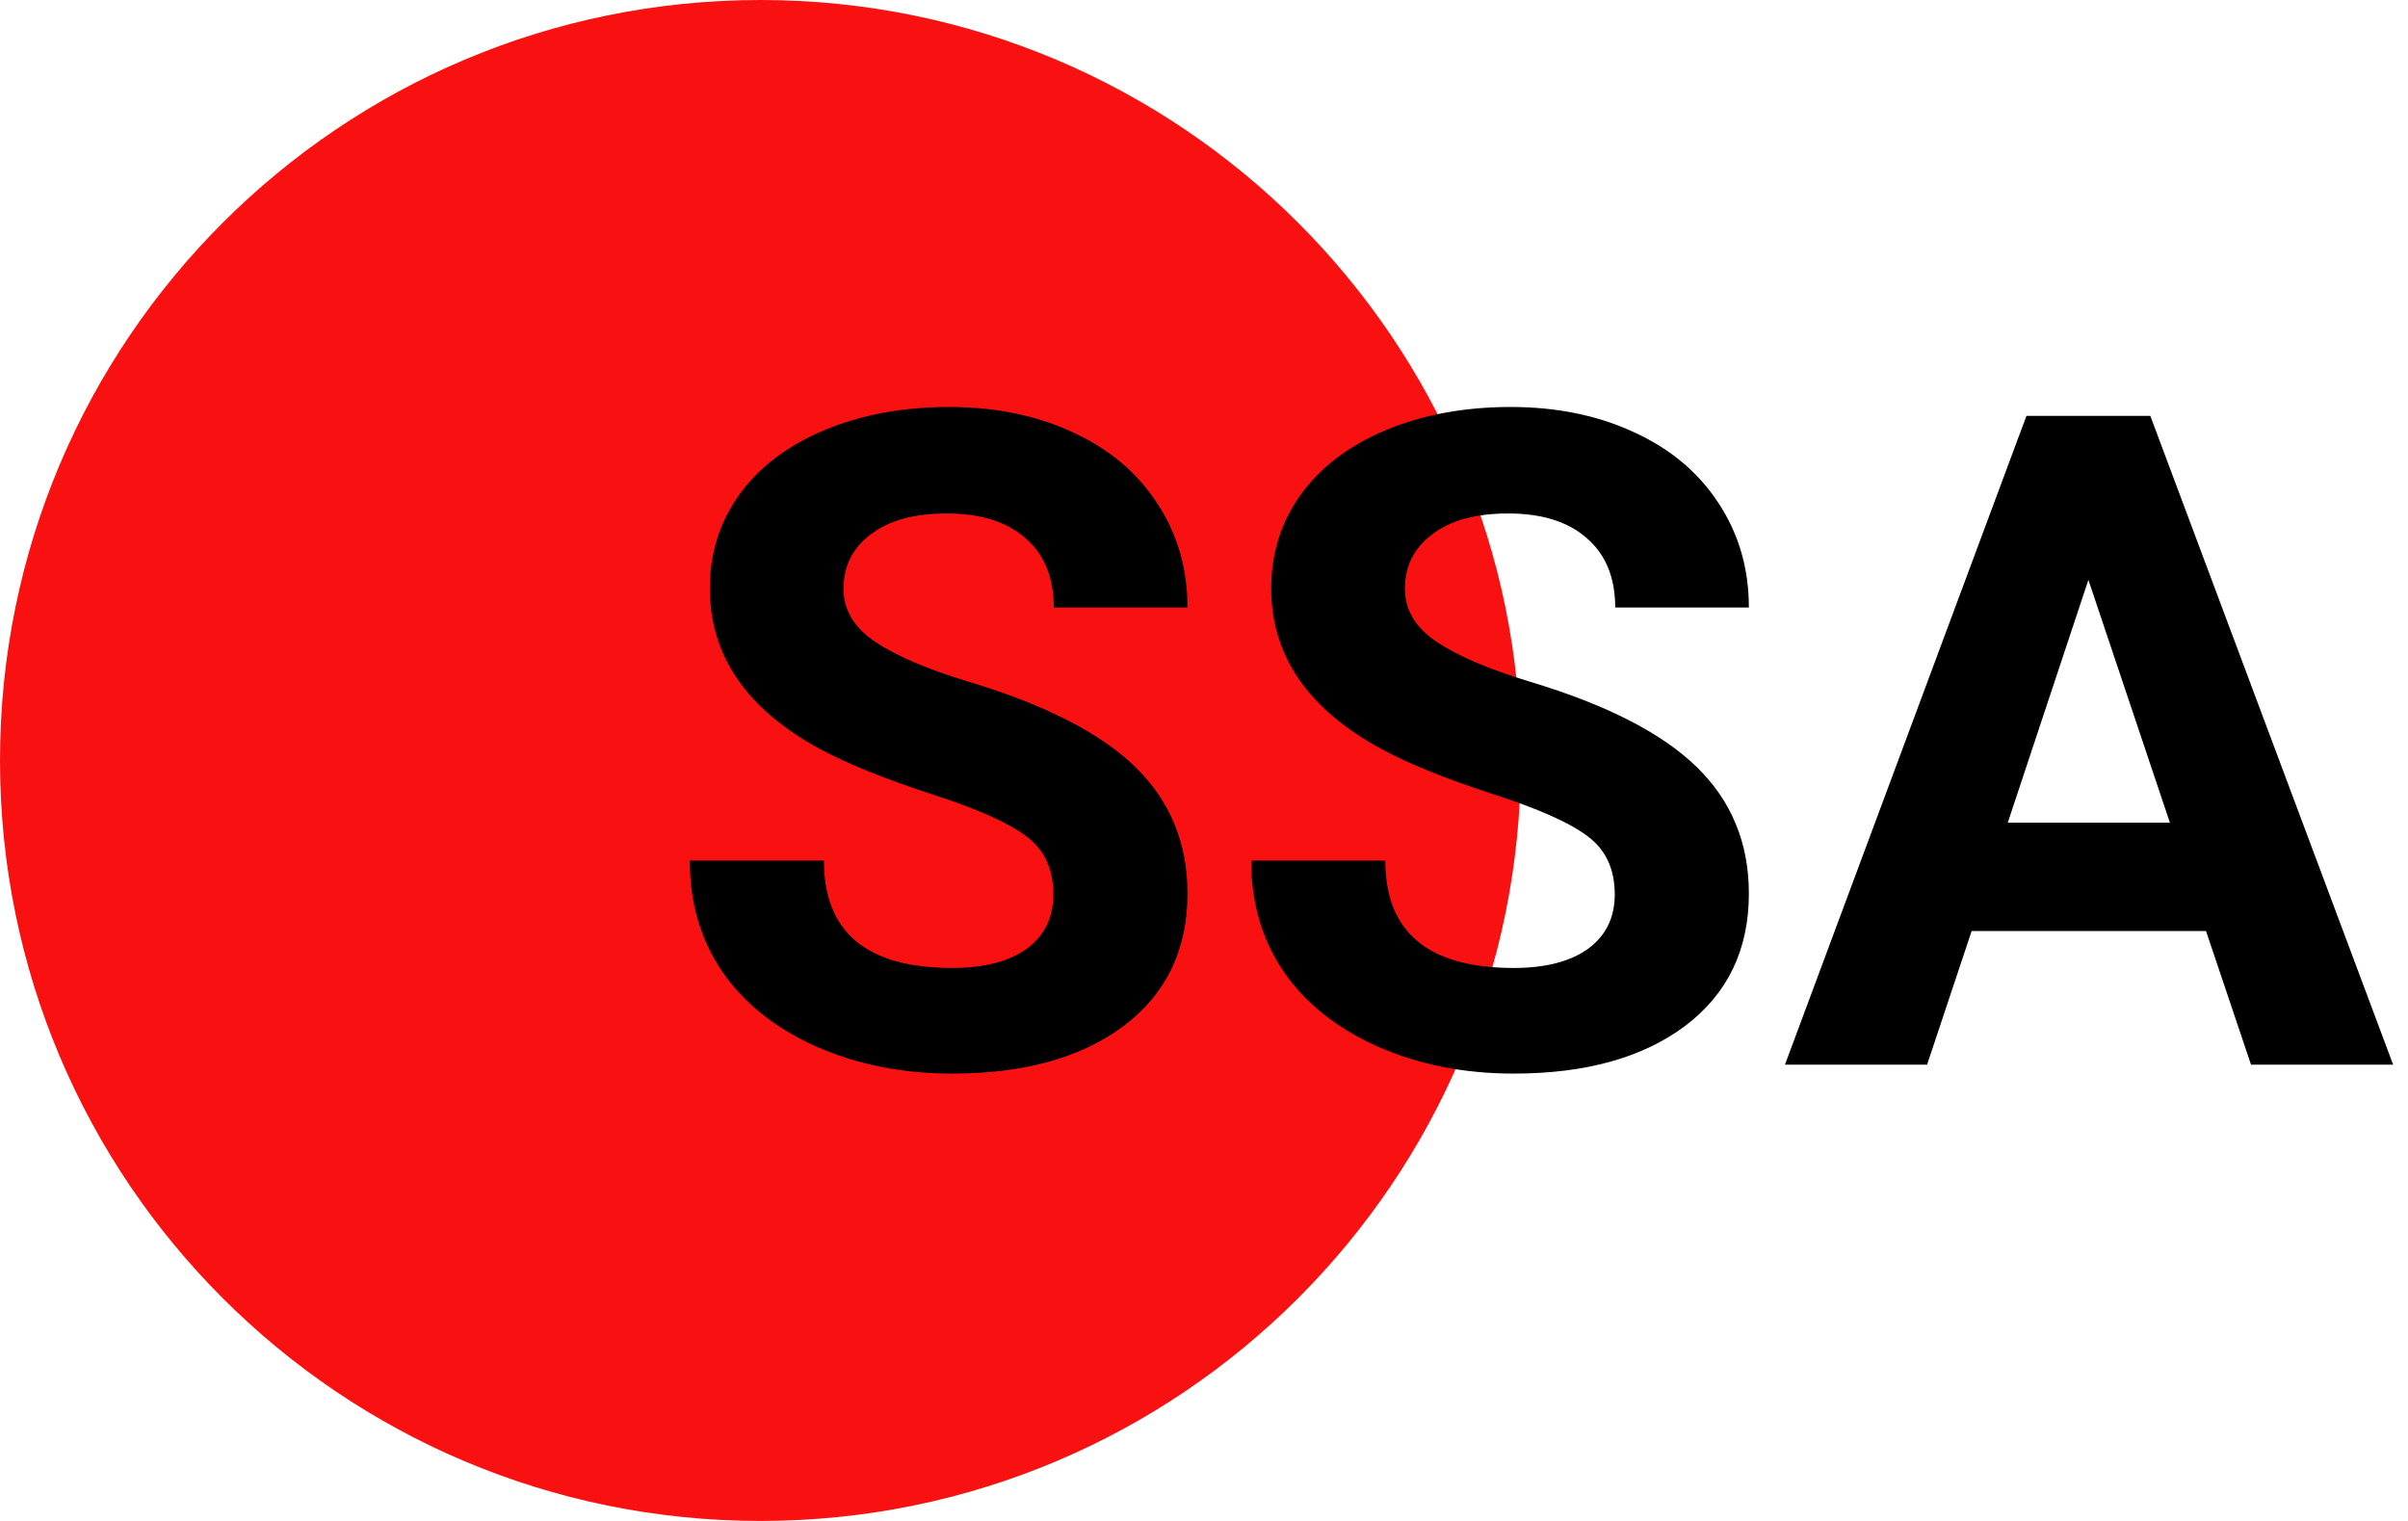
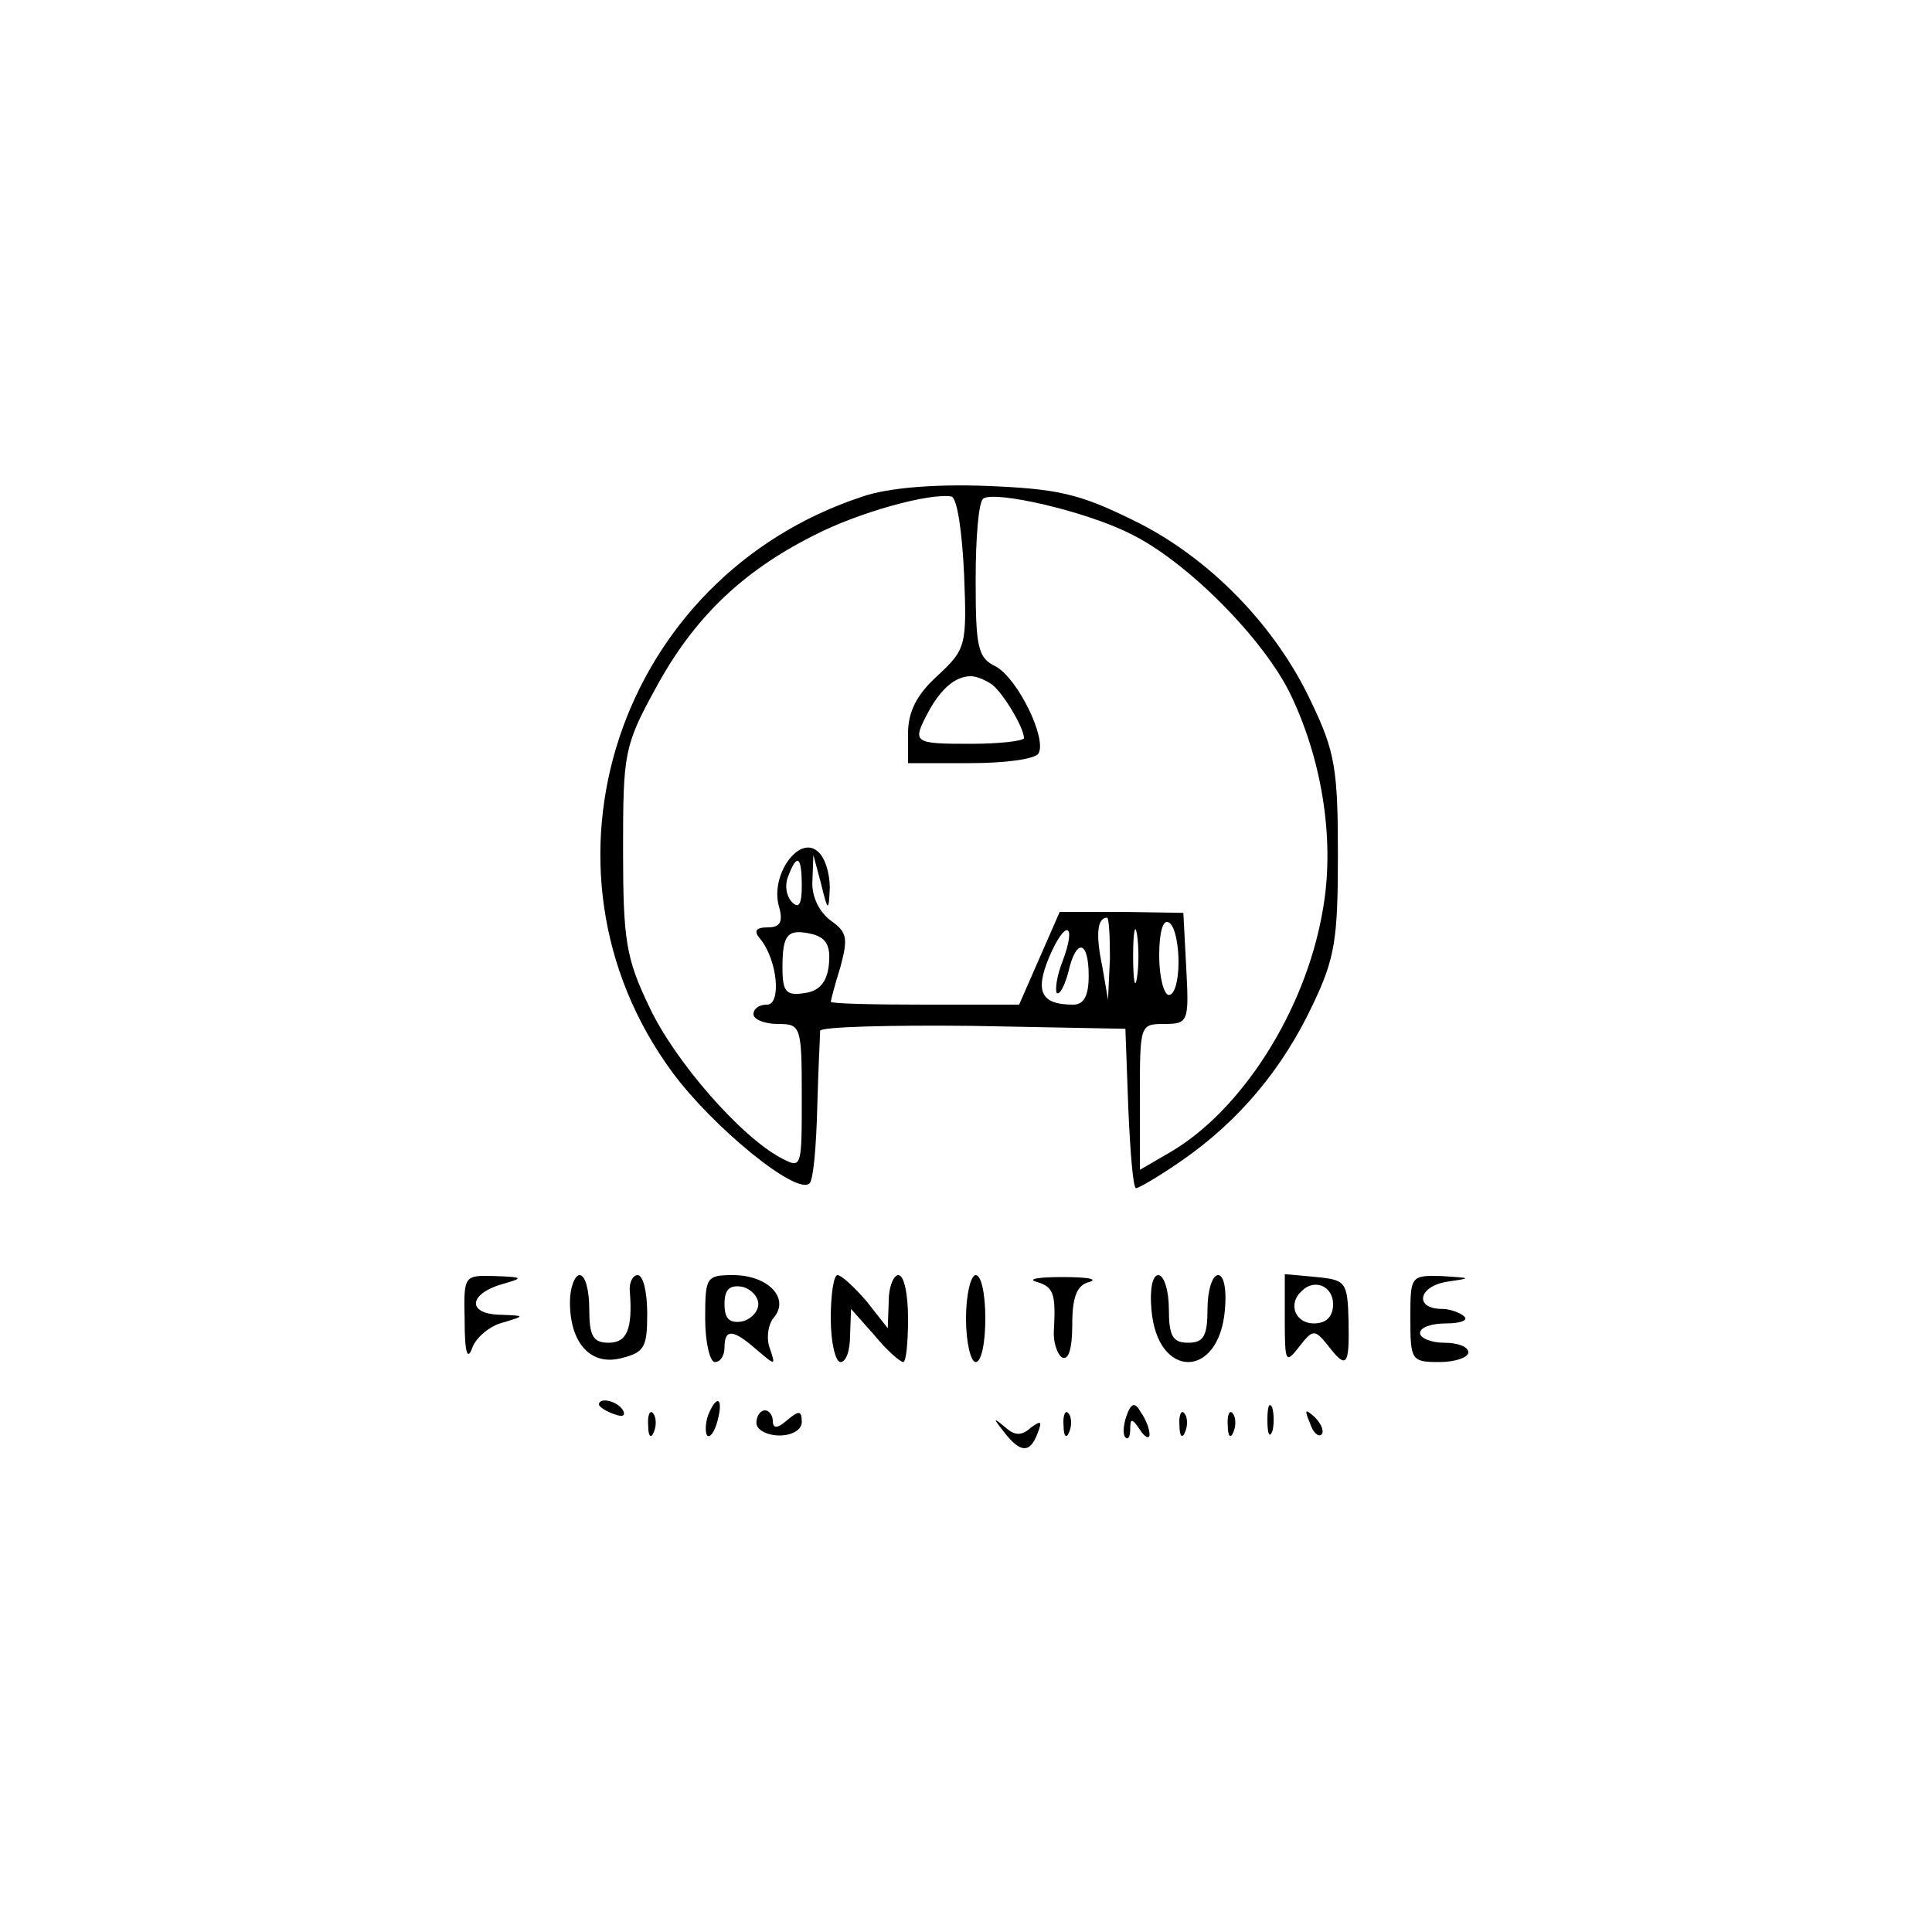
- <svg xmlns="http://www.w3.org/2000/svg" width="95" height="60" viewBox="0 0 95 60" fill="none">
-   <circle cx="30" cy="30" r="30" fill="#F91111" />
-   <path d="M41.557 35.285C41.557 34.289 41.205 33.527 40.502 33C39.799 32.461 38.533 31.898 36.705 31.312C34.877 30.715 33.43 30.129 32.363 29.555C29.457 27.984 28.004 25.869 28.004 23.209C28.004 21.826 28.391 20.596 29.164 19.518C29.949 18.428 31.068 17.578 32.522 16.969C33.986 16.359 35.627 16.055 37.443 16.055C39.272 16.055 40.9 16.389 42.33 17.057C43.76 17.713 44.867 18.645 45.652 19.852C46.449 21.059 46.848 22.43 46.848 23.965H41.574C41.574 22.793 41.205 21.885 40.467 21.24C39.728 20.584 38.691 20.256 37.355 20.256C36.066 20.256 35.065 20.531 34.35 21.082C33.635 21.621 33.277 22.336 33.277 23.227C33.277 24.059 33.693 24.756 34.525 25.318C35.369 25.881 36.605 26.408 38.234 26.9C41.234 27.803 43.42 28.922 44.791 30.258C46.162 31.594 46.848 33.258 46.848 35.25C46.848 37.465 46.01 39.205 44.334 40.471C42.658 41.725 40.402 42.352 37.566 42.352C35.598 42.352 33.805 41.994 32.188 41.279C30.57 40.553 29.334 39.562 28.479 38.309C27.635 37.055 27.213 35.602 27.213 33.949H32.504C32.504 36.773 34.191 38.185 37.566 38.185C38.82 38.185 39.799 37.934 40.502 37.43C41.205 36.914 41.557 36.199 41.557 35.285ZM63.705 35.285C63.705 34.289 63.353 33.527 62.65 33C61.947 32.461 60.682 31.898 58.853 31.312C57.025 30.715 55.578 30.129 54.512 29.555C51.605 27.984 50.152 25.869 50.152 23.209C50.152 21.826 50.539 20.596 51.312 19.518C52.098 18.428 53.217 17.578 54.67 16.969C56.135 16.359 57.775 16.055 59.592 16.055C61.42 16.055 63.049 16.389 64.478 17.057C65.908 17.713 67.016 18.645 67.801 19.852C68.598 21.059 68.996 22.43 68.996 23.965H63.723C63.723 22.793 63.353 21.885 62.615 21.24C61.877 20.584 60.84 20.256 59.504 20.256C58.215 20.256 57.213 20.531 56.498 21.082C55.783 21.621 55.426 22.336 55.426 23.227C55.426 24.059 55.842 24.756 56.674 25.318C57.518 25.881 58.754 26.408 60.383 26.9C63.383 27.803 65.568 28.922 66.939 30.258C68.311 31.594 68.996 33.258 68.996 35.25C68.996 37.465 68.158 39.205 66.482 40.471C64.807 41.725 62.551 42.352 59.715 42.352C57.746 42.352 55.953 41.994 54.336 41.279C52.719 40.553 51.482 39.562 50.627 38.309C49.783 37.055 49.361 35.602 49.361 33.949H54.652C54.652 36.773 56.34 38.185 59.715 38.185C60.969 38.185 61.947 37.934 62.65 37.43C63.353 36.914 63.705 36.199 63.705 35.285ZM87.031 36.727H77.785L76.027 42H70.42L79.947 16.406H84.834L94.414 42H88.807L87.031 36.727ZM79.209 32.455H85.607L82.391 22.875L79.209 32.455Z" fill="black" />
+ <svg xmlns="http://www.w3.org/2000/svg" version="1.0" width="200pt" height="200pt" viewBox="0 0 200 200" preserveAspectRatio="xMidYMid meet">
+   <g transform="translate(0,200) scale(0.1,-0.1)" fill="#000000" stroke="none">
+     <path d="M893 1486 c-253 -83 -353 -384 -197 -596 42 -57 129 -128 142 -115 4 3 7 39 8 78 1 40 3 75 3 80 1 4 72 6 159 5 l157 -3 3 -82 c2 -46 5 -83 8 -83 3 0 25 13 48 29 59 41 104 95 135 161 23 48 26 68 26 155 0 88 -3 107 -27 157 -37 80 -107 152 -186 190 -55 27 -77 32 -151 35 -54 2 -102 -2 -128 -11z m105 -80 c3 -75 2 -78 -28 -106 -21 -19 -30 -37 -30 -59 l0 -31 64 0 c36 0 67 4 71 10 9 15 -21 77 -44 90 -19 9 -21 20 -21 90 0 43 3 81 8 84 13 8 105 -13 151 -36 59 -28 141 -111 168 -169 33 -70 45 -153 32 -223 -18 -103 -84 -206 -158 -249 l-31 -18 0 75 c0 75 0 76 25 76 25 0 26 2 23 58 l-3 57 -64 1 -64 0 -21 -48 -21 -48 -97 0 c-54 0 -98 1 -98 3 0 1 4 17 10 36 8 30 7 36 -10 48 -12 9 -20 25 -19 41 l1 27 8 -30 c7 -29 8 -29 9 -4 0 15 -5 32 -13 38 -19 16 -48 -24 -40 -56 5 -17 2 -23 -11 -23 -13 0 -15 -4 -8 -12 18 -22 22 -68 7 -68 -8 0 -14 -4 -14 -10 0 -5 11 -10 25 -10 24 0 25 -2 25 -75 0 -74 0 -75 -21 -64 -42 22 -111 101 -137 157 -24 50 -27 69 -27 162 0 100 1 108 34 168 39 72 89 120 162 157 48 25 122 45 144 41 6 -2 11 -37 13 -80z m28 -114 c11 -7 34 -45 34 -56 0 -3 -25 -6 -55 -6 -60 0 -61 1 -44 33 13 24 28 37 44 37 6 0 15 -4 21 -8z m-196 -209 c0 -19 -3 -24 -10 -17 -6 6 -8 18 -4 27 9 24 14 21 14 -10z m319 -75 l-2 -43 -6 35 c-7 33 -5 50 5 50 2 0 3 -19 3 -42z m28 -20 c-2 -13 -4 -3 -4 22 0 25 2 35 4 23 2 -13 2 -33 0 -45z m43 16 c0 -19 -4 -34 -10 -34 -5 0 -10 18 -10 41 0 24 4 38 10 34 6 -3 10 -22 10 -41z m-362 -3 c-2 -18 -10 -27 -25 -29 -19 -3 -23 1 -23 26 0 35 5 41 31 35 15 -4 19 -13 17 -32z m242 4 c-6 -15 -8 -30 -6 -33 3 -2 8 7 12 22 8 35 21 33 21 -4 0 -21 -5 -30 -16 -30 -33 0 -40 13 -25 49 17 40 29 36 14 -4z" />
+     <path d="M481 633 c0 -34 3 -42 8 -28 4 11 19 23 32 26 23 7 23 7 -4 8 -34 1 -32 22 4 32 21 6 21 7 -8 8 -33 1 -33 1 -32 -46z" />
+     <path d="M590 652 c0 -43 22 -66 53 -58 24 6 27 11 27 46 0 22 -4 40 -10 40 -5 0 -9 -8 -8 -17 3 -39 -3 -53 -22 -53 -16 0 -20 7 -20 35 0 19 -4 35 -10 35 -5 0 -10 -13 -10 -28z" />
+     <path d="M730 635 c0 -25 5 -45 10 -45 6 0 10 7 10 15 0 20 9 19 33 -2 20 -17 20 -17 14 1 -4 10 -2 25 4 32 17 20 -6 44 -42 44 -28 0 -29 -2 -29 -45z m55 15 c0 -8 -8 -16 -17 -18 -13 -2 -18 3 -18 18 0 15 5 20 18 18 9 -2 17 -10 17 -18z" />
+     <path d="M860 635 c0 -25 5 -45 10 -45 6 0 10 12 10 28 l1 27 24 -27 c13 -16 27 -28 30 -28 3 0 5 20 5 45 0 25 -4 45 -10 45 -5 0 -10 -12 -10 -27 l-1 -28 -22 28 c-13 15 -26 27 -30 27 -4 0 -7 -20 -7 -45z" />
+     <path d="M1000 635 c0 -25 5 -45 10 -45 6 0 10 20 10 45 0 25 -4 45 -10 45 -5 0 -10 -20 -10 -45z" />
+     <path d="M1073 673 c18 -5 20 -13 18 -50 -1 -11 3 -24 8 -28 7 -4 11 8 11 34 0 29 5 41 18 44 9 3 -3 5 -28 5 -25 0 -37 -2 -27 -5z" />
+     <path d="M1192 644 c6 -72 70 -72 76 0 2 21 -1 36 -7 36 -6 0 -11 -16 -11 -35 0 -28 -4 -35 -20 -35 -16 0 -20 7 -20 35 0 19 -5 35 -11 35 -6 0 -9 -15 -7 -36z" />
+     <path d="M1330 634 c0 -45 1 -46 15 -28 14 18 16 18 29 2 20 -26 23 -23 22 25 -1 40 -3 42 -33 45 l-33 3 0 -47z m50 16 c0 -13 -7 -20 -20 -20 -19 0 -27 20 -13 33 13 14 33 6 33 -13z" />
+     <path d="M1460 635 c0 -43 1 -45 30 -45 17 0 30 5 30 10 0 6 -11 10 -25 10 -14 0 -25 5 -25 10 0 6 12 10 27 10 14 0 23 3 19 7 -4 4 -15 8 -23 8 -29 0 -25 23 4 28 27 4 27 4 -4 6 -33 1 -33 0 -33 -44z" />
+     <path d="M620 546 c0 -2 7 -7 16 -10 8 -3 12 -2 9 4 -6 10 -25 14 -25 6z" />
+     <path d="M733 535 c-3 -9 -3 -18 -1 -21 3 -3 8 4 11 16 6 23 -1 27 -10 5z" />
+     <path d="M1166 534 c-3 -9 -4 -19 -1 -22 3 -3 5 1 5 9 0 11 2 11 10 -1 5 -8 10 -10 10 -5 0 6 -4 16 -9 23 -6 11 -10 10 -15 -4z" />
+     <path d="M1312 530 c0 -14 2 -19 5 -12 2 6 2 18 0 25 -3 6 -5 1 -5 -13z" />
+     <path d="M671 524 c0 -11 3 -14 6 -6 3 7 2 16 -1 19 -3 4 -6 -2 -5 -13z" />
+     <path d="M783 527 c0 -7 11 -13 24 -13 13 0 23 6 23 14 0 12 -3 12 -15 2 -10 -9 -15 -9 -15 -1 0 6 -4 11 -8 11 -5 0 -9 -6 -9 -13z" />
+     <path d="M1101 524 c0 -11 3 -14 6 -6 3 7 2 16 -1 19 -3 4 -6 -2 -5 -13z" />
+     <path d="M1221 524 c0 -11 3 -14 6 -6 3 7 2 16 -1 19 -3 4 -6 -2 -5 -13z" />
+     <path d="M1271 524 c0 -11 3 -14 6 -6 3 7 2 16 -1 19 -3 4 -6 -2 -5 -13z" />
+     <path d="M1356 527 c3 -10 9 -15 12 -12 3 3 0 11 -7 18 -10 9 -11 8 -5 -6z" />
+     <path d="M1039 518 c17 -22 27 -23 35 -2 5 13 4 14 -7 6 -10 -9 -17 -8 -27 1 -12 10 -12 9 -1 -5z" />
+   </g>
</svg>
